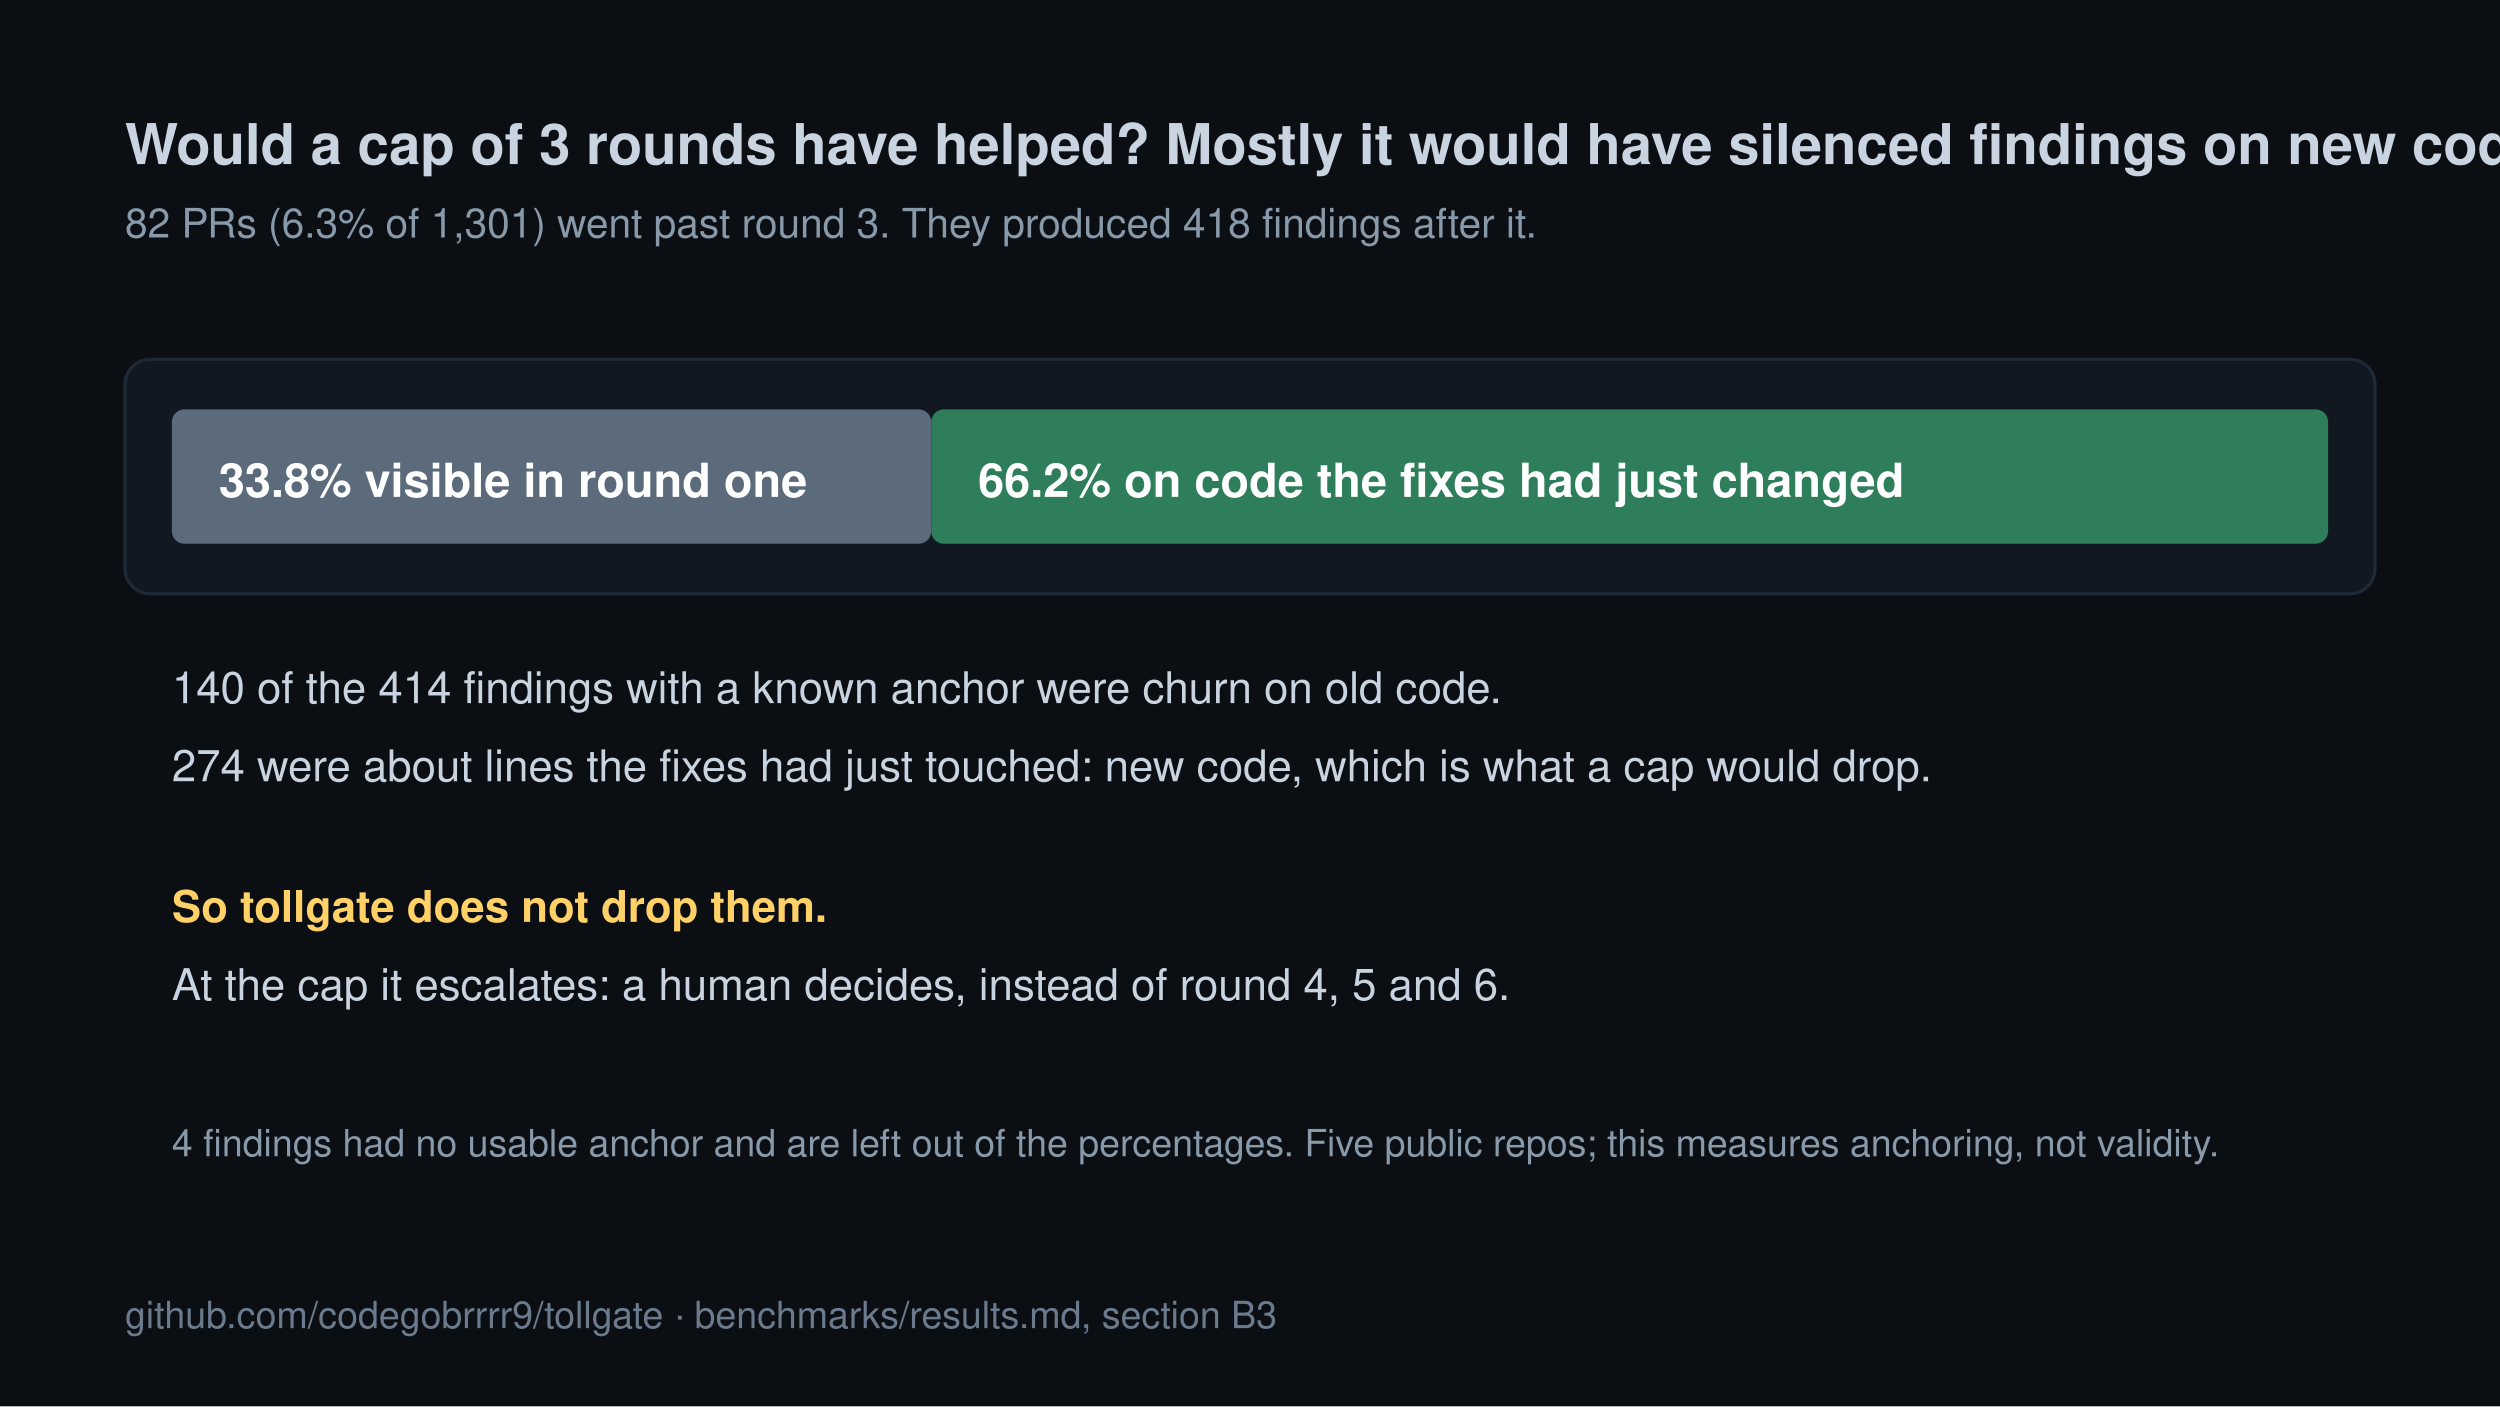
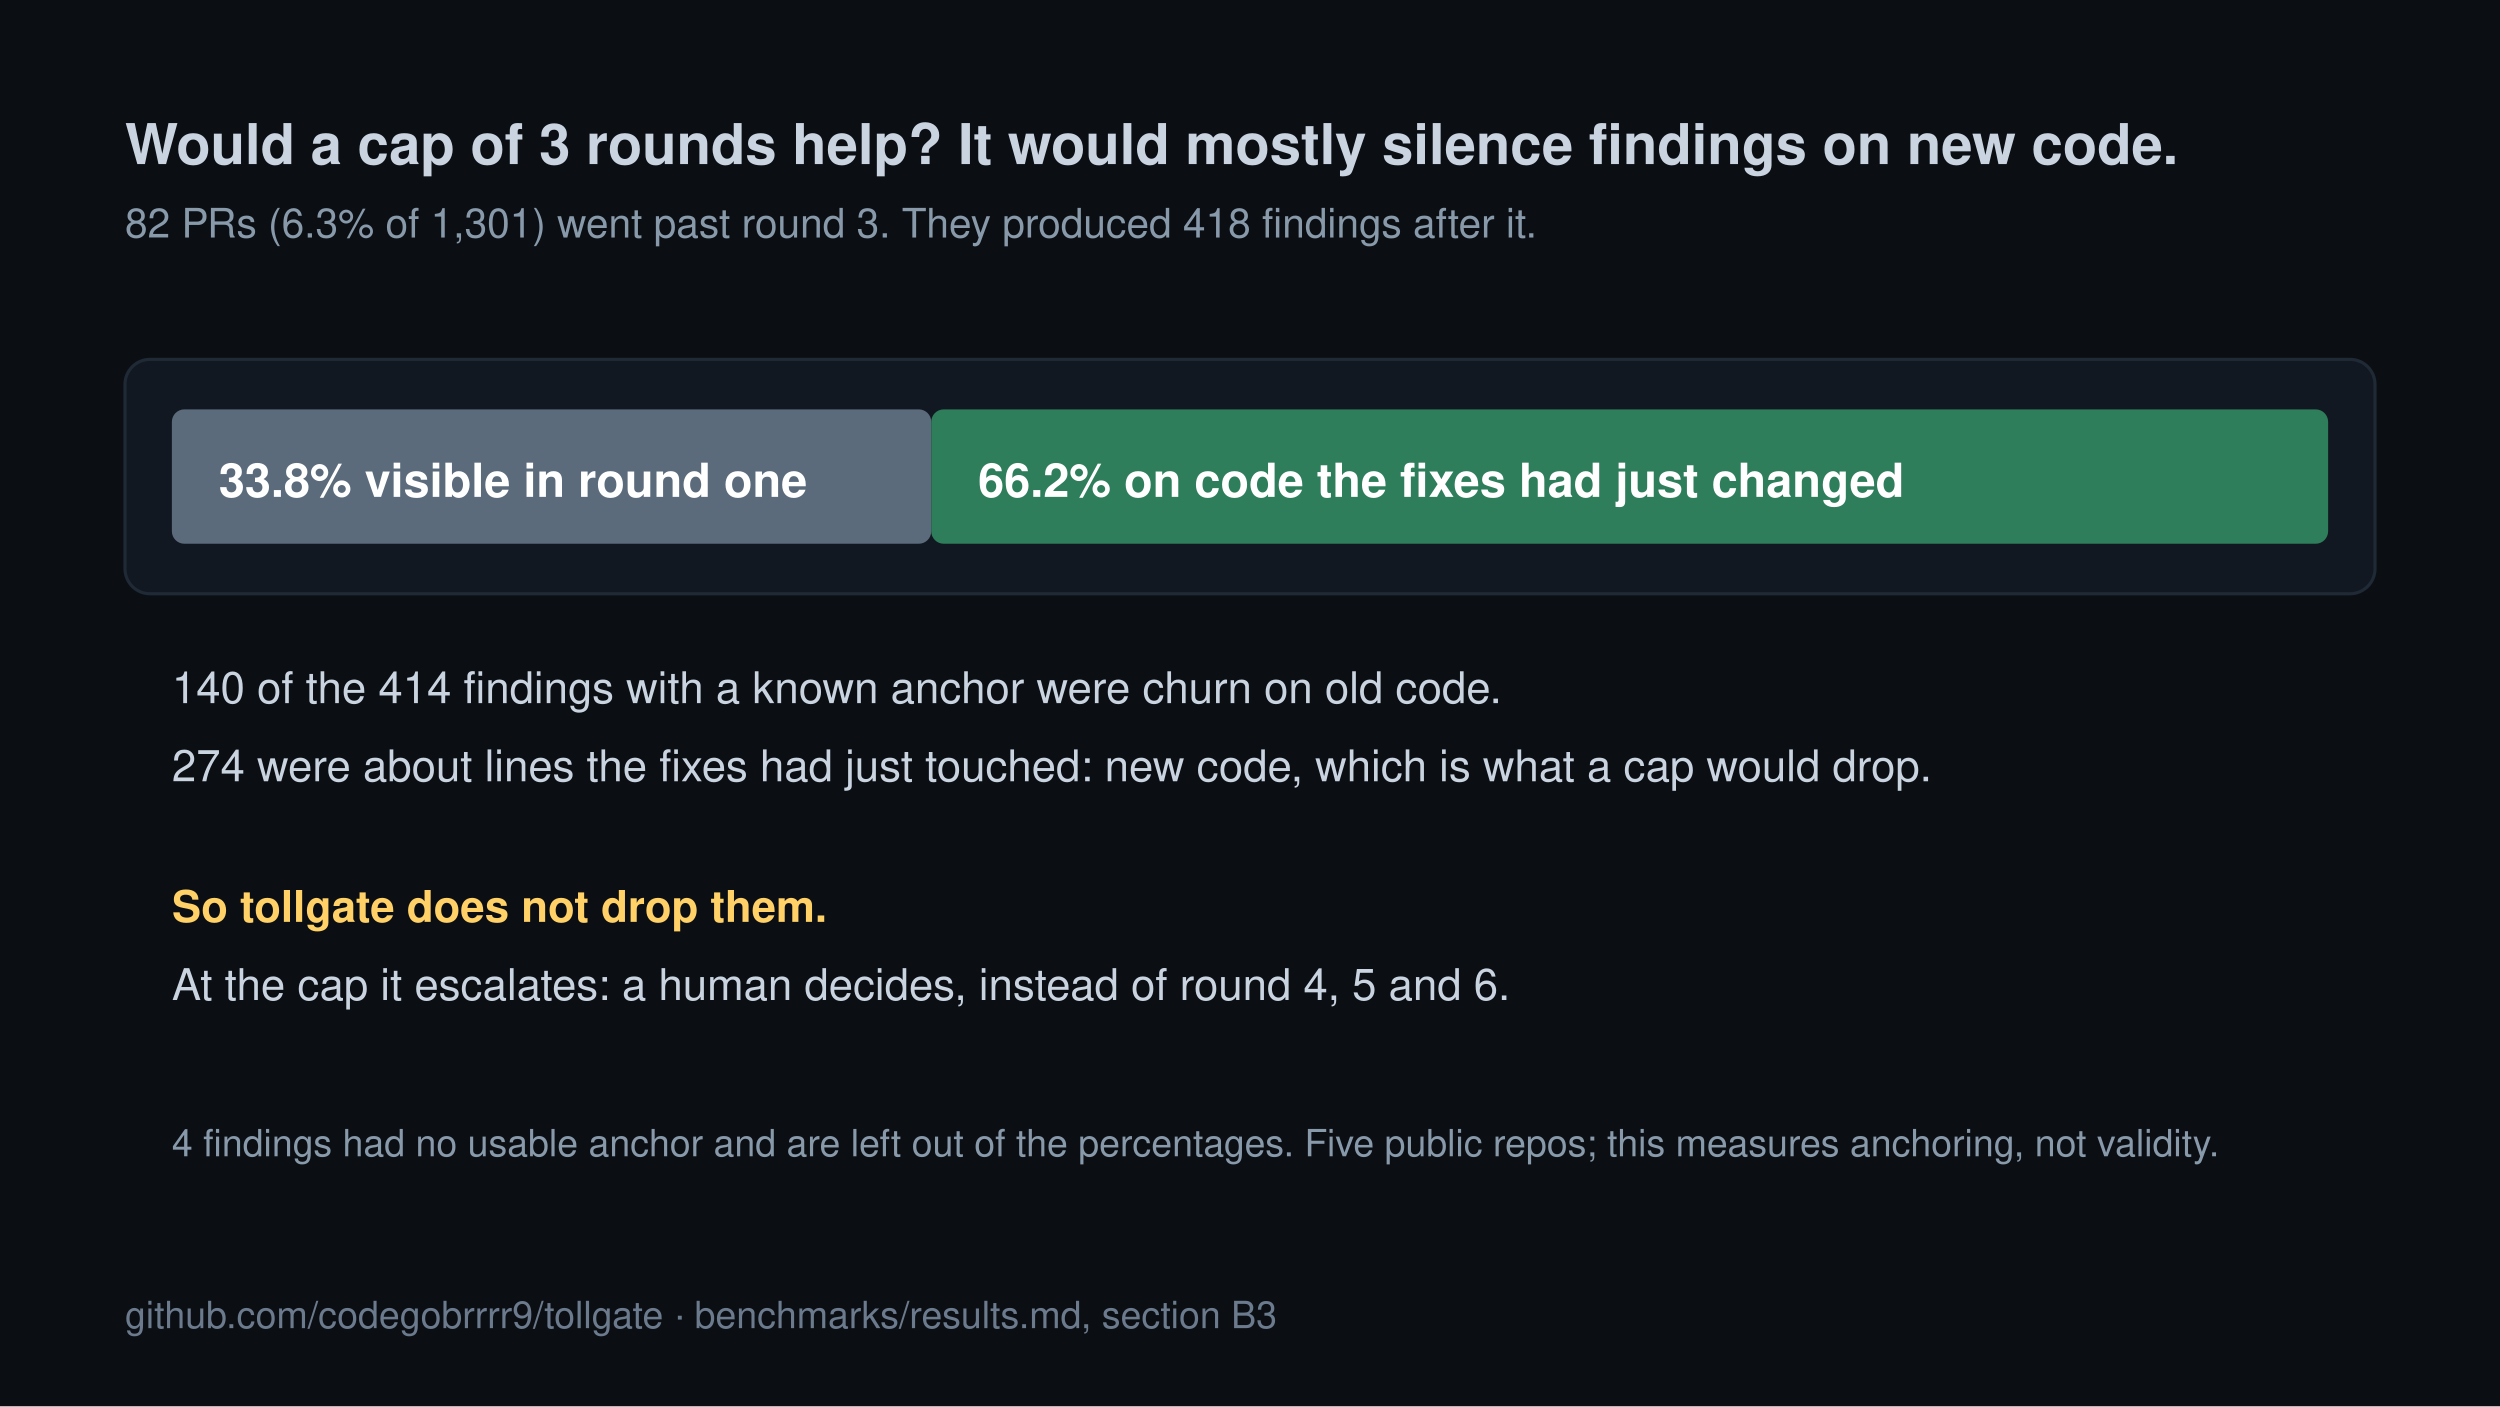
<svg xmlns="http://www.w3.org/2000/svg" width="1600" height="900" viewBox="0 0 1600 900">
  <rect width="1600" height="900" fill="#0b0f14" />
-   <text x="80" y="105" font-family="Segoe UI, Helvetica, Arial, sans-serif" font-size="36" fill="#c9d4e0" font-weight="bold">Would a cap of 3 rounds have helped? Mostly it would have silenced findings on new code.</text>
+   <text x="80" y="105" font-family="Segoe UI, Helvetica, Arial, sans-serif" font-size="36" fill="#c9d4e0" font-weight="bold">Would a cap of 3 rounds help? It would mostly silence findings on new code.</text>
  <text x="80" y="152" font-family="Segoe UI, Helvetica, Arial, sans-serif" font-size="26" fill="#8899aa">82 PRs (6.3% of 1,301) went past round 3. They produced 418 findings after it.</text>
  <rect x="80" y="230" width="1440" height="150" rx="16" fill="#111821" stroke="#1f2a36" stroke-width="2" />
  <rect x="110" y="262" width="486" height="86" rx="8" fill="#5b6b7c" />
  <rect x="596" y="262" width="894" height="86" rx="8" fill="#2e7d5b" />
  <g font-family="Segoe UI, Helvetica, Arial, sans-serif" font-size="30" font-weight="bold">
    <text x="140" y="318" fill="#ffffff">33.8%  visible in round one</text>
    <text x="626" y="318" fill="#ffffff">66.2%  on code the fixes had just changed</text>
  </g>
  <g font-family="Segoe UI, Helvetica, Arial, sans-serif" font-size="28" fill="#c9d4e0">
    <text x="110" y="450">140 of the 414 findings with a known anchor were churn on old code.</text>
    <text x="110" y="500">274 were about lines the fixes had just touched: new code, which is what a cap would drop.</text>
    <text x="110" y="590" fill="#ffd166" font-weight="bold">So tollgate does not drop them.</text>
    <text x="110" y="640">At the cap it escalates: a human decides, instead of round 4, 5 and 6.</text>
  </g>
  <text x="110" y="740" font-family="Segoe UI, Helvetica, Arial, sans-serif" font-size="24" fill="#8899aa">4 findings had no usable anchor and are left out of the percentages. Five public repos; this measures anchoring, not validity.</text>
  <text x="80" y="850" font-family="Segoe UI, Helvetica, Arial, sans-serif" font-size="24" fill="#6b7a8c">github.com/codegobrrrr9/tollgate · benchmarks/results.md, section B3</text>
</svg>
